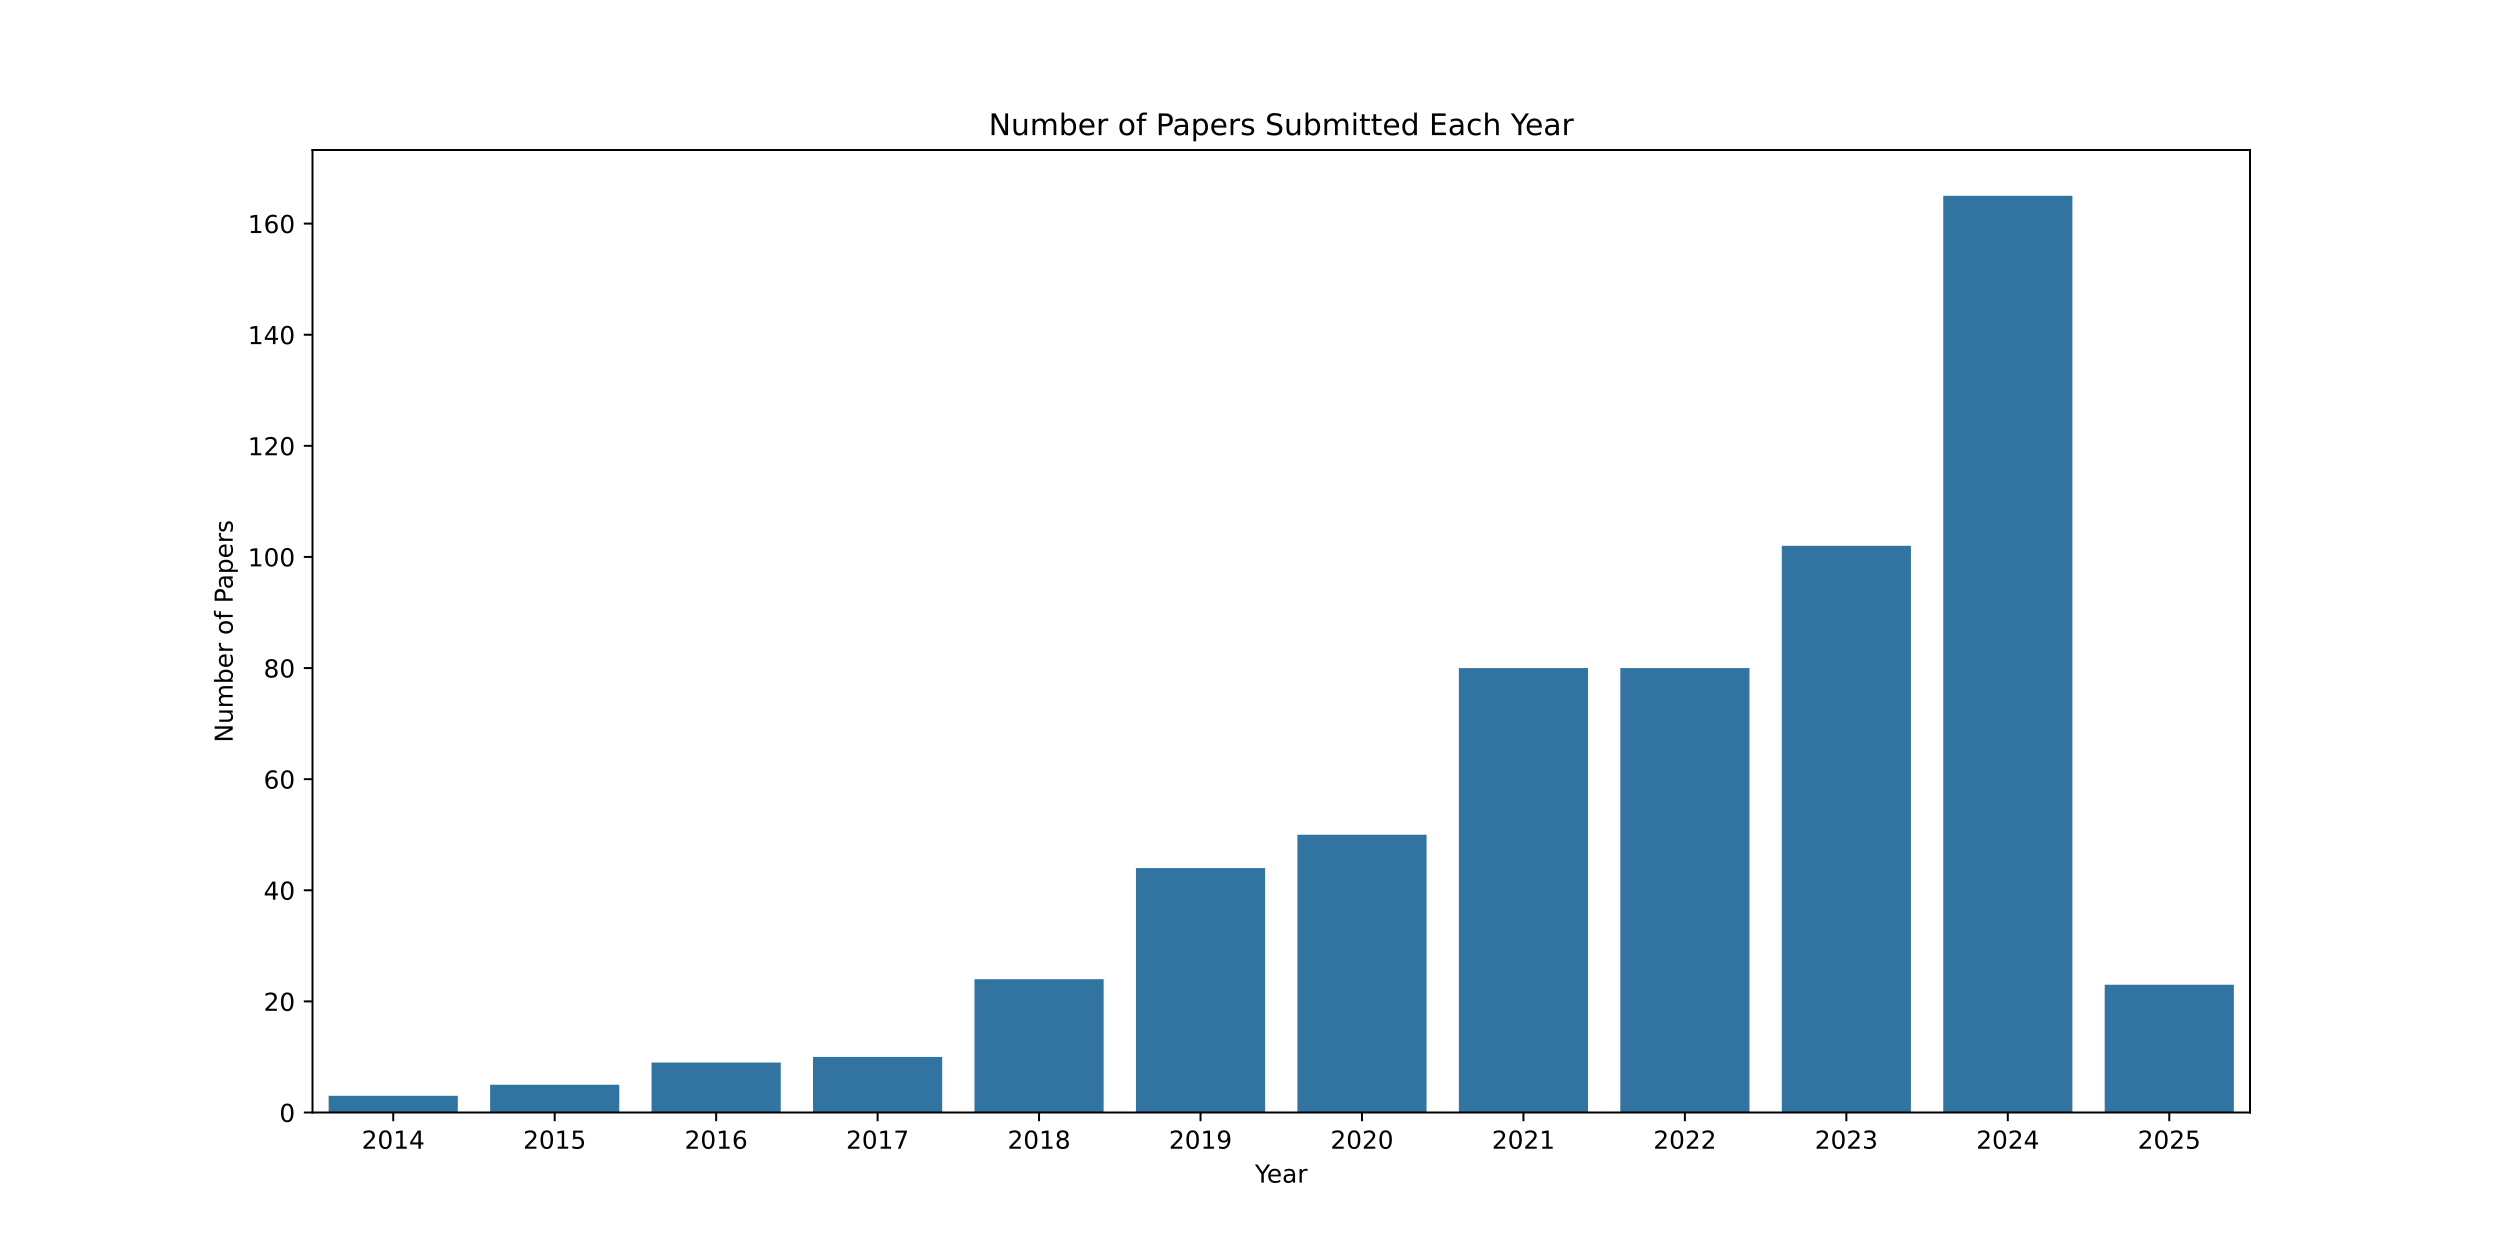
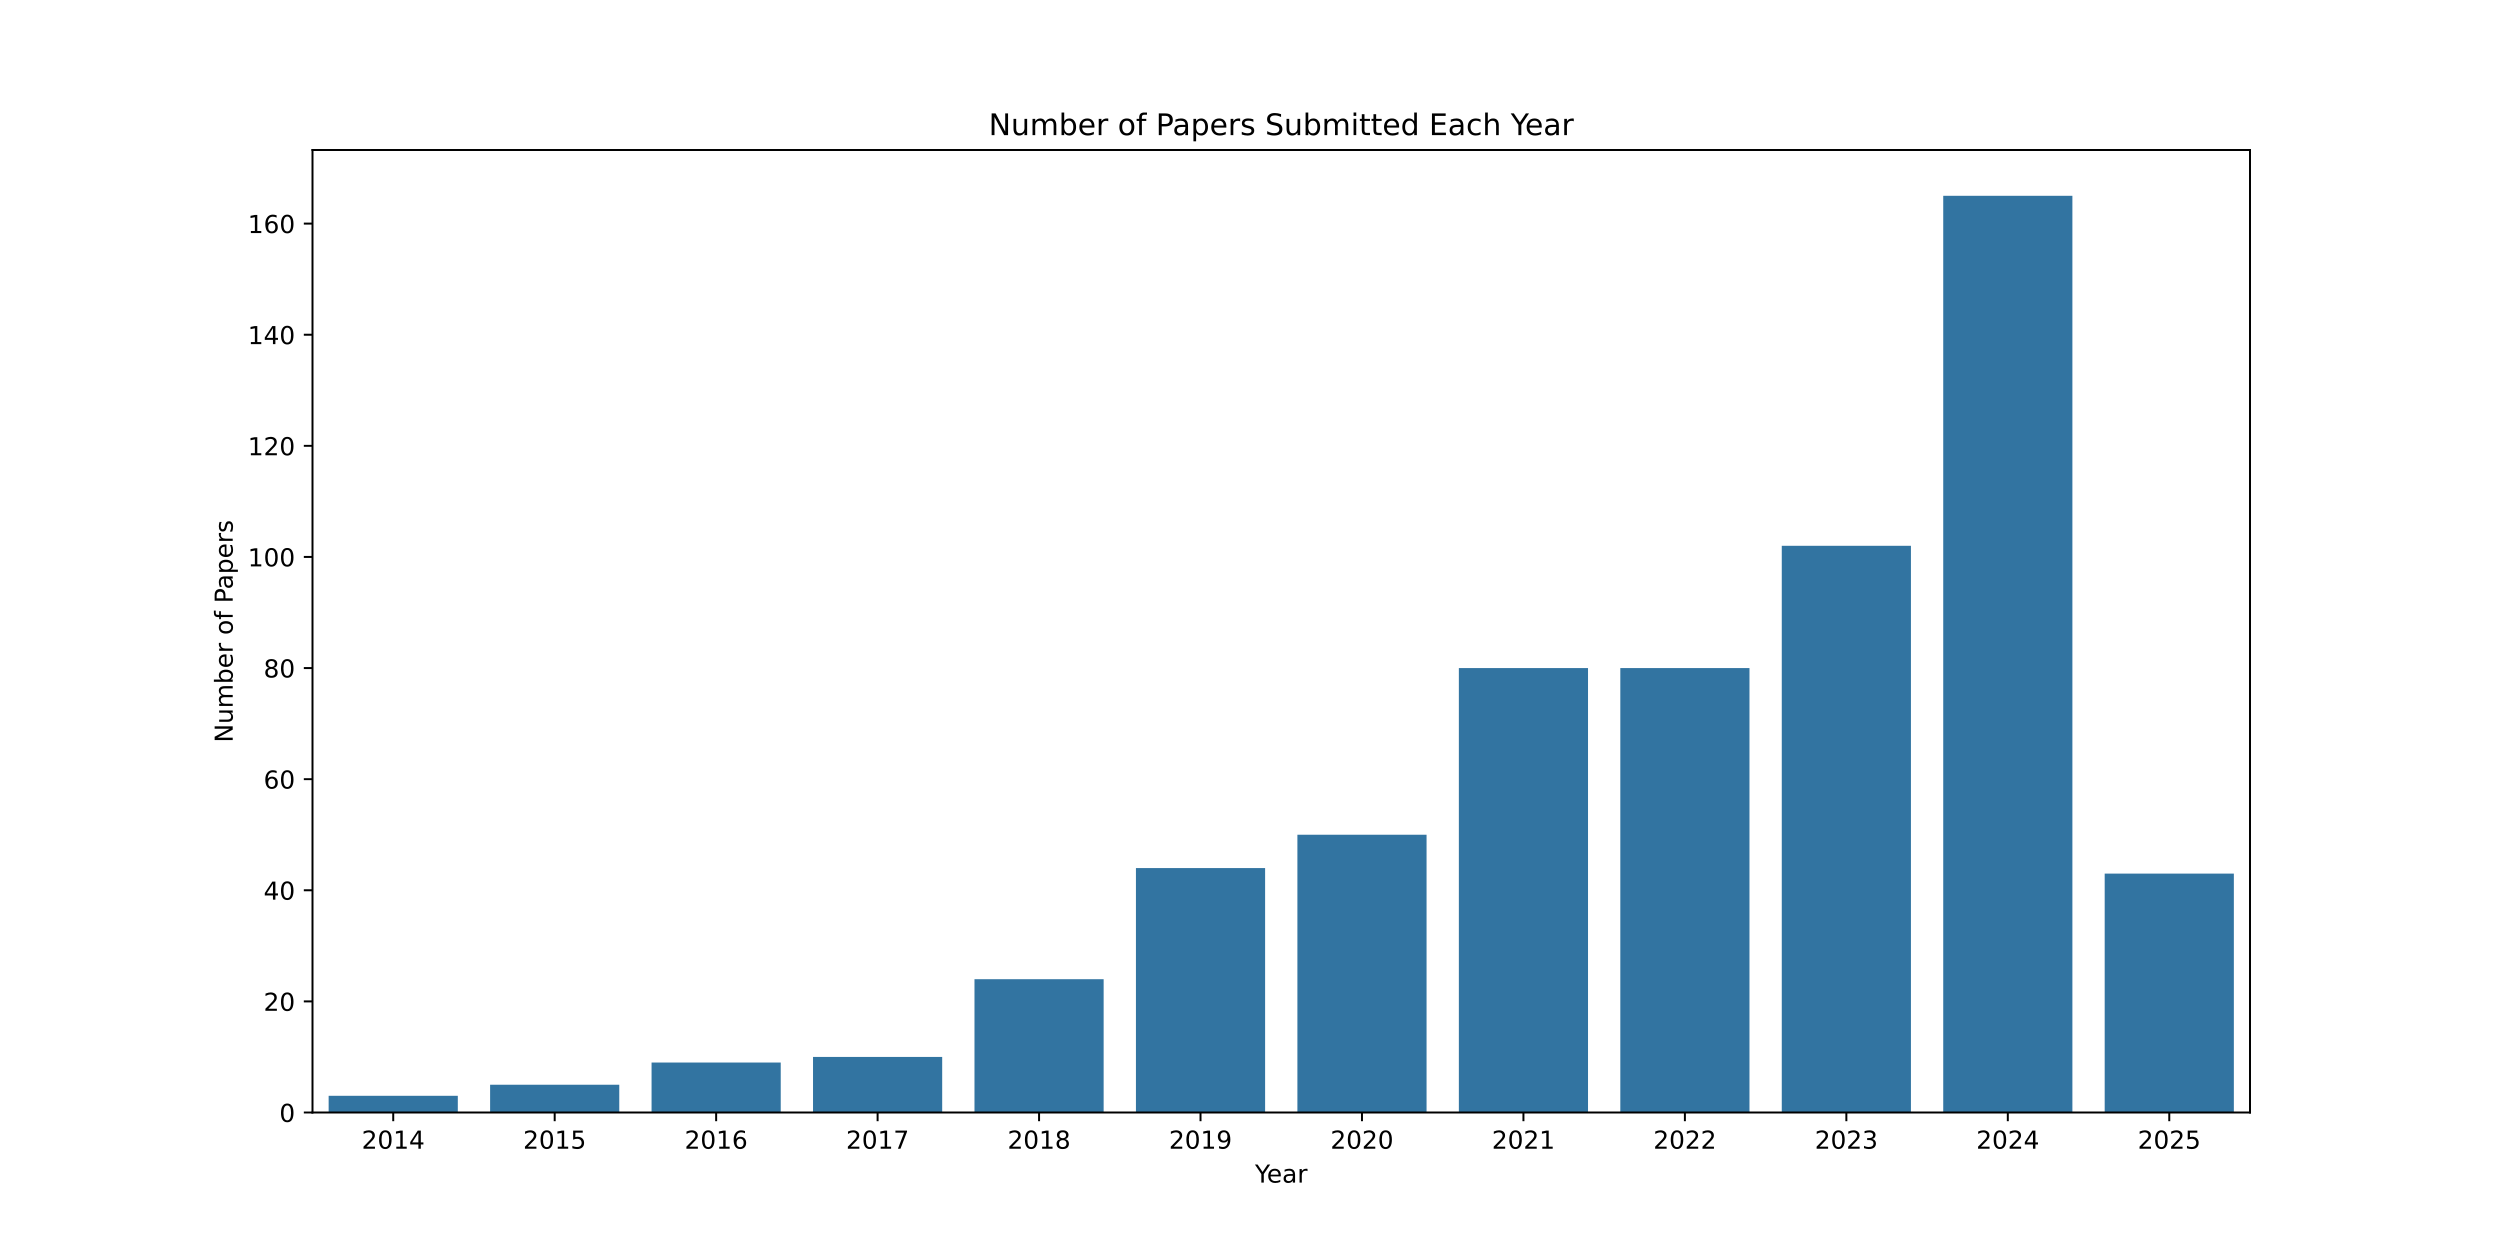
<svg xmlns="http://www.w3.org/2000/svg" xmlns:xlink="http://www.w3.org/1999/xlink" width="1008pt" height="504pt" viewBox="0 0 1008 504" version="1.1">
  <defs>
    <style type="text/css">*{stroke-linejoin: round; stroke-linecap: butt}</style>
  </defs>
  <g id="figure_1">
    <g id="patch_1">
      <path d="M 0 504  L 1008 504  L 1008 0  L 0 0  z " style="fill: #ffffff" />
    </g>
    <g id="axes_1">
      <g id="patch_2">
        <path d="M 126 448.56  L 907.2 448.56  L 907.2 60.48  L 126 60.48  z " style="fill: #ffffff" />
      </g>
      <g id="patch_3">
-         <path d="M 132.51 448.56  L 184.59 448.56  L 184.59 441.84  L 132.51 441.84  z " clip-path="url(#pec93edf8d0)" style="fill: #3274a1" />
+         <path d="M 132.51 448.56  L 184.59 448.56  L 184.59 441.84  L 132.51 441.84  z " clip-path="url(#pdebec8d3e9)" style="fill: #3274a1" />
      </g>
      <g id="patch_4">
-         <path d="M 197.61 448.56  L 249.69 448.56  L 249.69 437.36  L 197.61 437.36  z " clip-path="url(#pec93edf8d0)" style="fill: #3274a1" />
+         <path d="M 197.61 448.56  L 249.69 448.56  L 249.69 437.36  L 197.61 437.36  z " clip-path="url(#pdebec8d3e9)" style="fill: #3274a1" />
      </g>
      <g id="patch_5">
-         <path d="M 262.71 448.56  L 314.79 448.56  L 314.79 428.4  L 262.71 428.4  z " clip-path="url(#pec93edf8d0)" style="fill: #3274a1" />
+         <path d="M 262.71 448.56  L 314.79 448.56  L 314.79 428.4  L 262.71 428.4  z " clip-path="url(#pdebec8d3e9)" style="fill: #3274a1" />
      </g>
      <g id="patch_6">
-         <path d="M 327.81 448.56  L 379.89 448.56  L 379.89 426.16  L 327.81 426.16  z " clip-path="url(#pec93edf8d0)" style="fill: #3274a1" />
+         <path d="M 327.81 448.56  L 379.89 448.56  L 379.89 426.16  L 327.81 426.16  z " clip-path="url(#pdebec8d3e9)" style="fill: #3274a1" />
      </g>
      <g id="patch_7">
-         <path d="M 392.91 448.56  L 444.99 448.56  L 444.99 394.8  L 392.91 394.8  z " clip-path="url(#pec93edf8d0)" style="fill: #3274a1" />
+         <path d="M 392.91 448.56  L 444.99 448.56  L 444.99 394.8  L 392.91 394.8  z " clip-path="url(#pdebec8d3e9)" style="fill: #3274a1" />
      </g>
      <g id="patch_8">
-         <path d="M 458.01 448.56  L 510.09 448.56  L 510.09 350  L 458.01 350  z " clip-path="url(#pec93edf8d0)" style="fill: #3274a1" />
+         <path d="M 458.01 448.56  L 510.09 448.56  L 510.09 350  L 458.01 350  z " clip-path="url(#pdebec8d3e9)" style="fill: #3274a1" />
      </g>
      <g id="patch_9">
-         <path d="M 523.11 448.56  L 575.19 448.56  L 575.19 336.56  L 523.11 336.56  z " clip-path="url(#pec93edf8d0)" style="fill: #3274a1" />
+         <path d="M 523.11 448.56  L 575.19 448.56  L 575.19 336.56  L 523.11 336.56  z " clip-path="url(#pdebec8d3e9)" style="fill: #3274a1" />
      </g>
      <g id="patch_10">
-         <path d="M 588.21 448.56  L 640.29 448.56  L 640.29 269.36  L 588.21 269.36  z " clip-path="url(#pec93edf8d0)" style="fill: #3274a1" />
+         <path d="M 588.21 448.56  L 640.29 448.56  L 640.29 269.36  L 588.21 269.36  z " clip-path="url(#pdebec8d3e9)" style="fill: #3274a1" />
      </g>
      <g id="patch_11">
-         <path d="M 653.31 448.56  L 705.39 448.56  L 705.39 269.36  L 653.31 269.36  z " clip-path="url(#pec93edf8d0)" style="fill: #3274a1" />
+         <path d="M 653.31 448.56  L 705.39 448.56  L 705.39 269.36  L 653.31 269.36  z " clip-path="url(#pdebec8d3e9)" style="fill: #3274a1" />
      </g>
      <g id="patch_12">
-         <path d="M 718.41 448.56  L 770.49 448.56  L 770.49 220.08  L 718.41 220.08  z " clip-path="url(#pec93edf8d0)" style="fill: #3274a1" />
+         <path d="M 718.41 448.56  L 770.49 448.56  L 770.49 220.08  L 718.41 220.08  z " clip-path="url(#pdebec8d3e9)" style="fill: #3274a1" />
      </g>
      <g id="patch_13">
-         <path d="M 783.51 448.56  L 835.59 448.56  L 835.59 78.96  L 783.51 78.96  z " clip-path="url(#pec93edf8d0)" style="fill: #3274a1" />
+         <path d="M 783.51 448.56  L 835.59 448.56  L 835.59 78.96  L 783.51 78.96  z " clip-path="url(#pdebec8d3e9)" style="fill: #3274a1" />
      </g>
      <g id="patch_14">
-         <path d="M 848.61 448.56  L 900.69 448.56  L 900.69 397.04  L 848.61 397.04  z " clip-path="url(#pec93edf8d0)" style="fill: #3274a1" />
+         <path d="M 848.61 448.56  L 900.69 448.56  L 900.69 352.24  L 848.61 352.24  z " clip-path="url(#pdebec8d3e9)" style="fill: #3274a1" />
      </g>
      <g id="matplotlib.axis_1">
        <g id="xtick_1">
          <g id="line2d_1">
            <defs>
-               <path id="mf546274f4c" d="M 0 0  L 0 3.5  " style="stroke: #000000; stroke-width: 0.8" />
+               <path id="mbe780b53a7" d="M 0 0  L 0 3.5  " style="stroke: #000000; stroke-width: 0.8" />
            </defs>
            <g>
-               <use xlink:href="#mf546274f4c" x="158.55" y="448.56" style="stroke: #000000; stroke-width: 0.8" />
+               <use xlink:href="#mbe780b53a7" x="158.55" y="448.56" style="stroke: #000000; stroke-width: 0.8" />
            </g>
          </g>
          <g id="text_1">
            <g transform="translate(145.825 463.1584) scale(0.1 -0.1)">
              <defs>
                <path id="DejaVuSans-32" d="M 1228 531  L 3431 531  L 3431 0  L 469 0  L 469 531  Q 828 903 1448 1529  Q 2069 2156 2228 2338  Q 2531 2678 2651 2914  Q 2772 3150 2772 3378  Q 2772 3750 2511 3984  Q 2250 4219 1831 4219  Q 1534 4219 1204 4116  Q 875 4013 500 3803  L 500 4441  Q 881 4594 1212 4672  Q 1544 4750 1819 4750  Q 2544 4750 2975 4387  Q 3406 4025 3406 3419  Q 3406 3131 3298 2873  Q 3191 2616 2906 2266  Q 2828 2175 2409 1742  Q 1991 1309 1228 531  z " transform="scale(0.015625)" />
                <path id="DejaVuSans-30" d="M 2034 4250  Q 1547 4250 1301 3770  Q 1056 3291 1056 2328  Q 1056 1369 1301 889  Q 1547 409 2034 409  Q 2525 409 2770 889  Q 3016 1369 3016 2328  Q 3016 3291 2770 3770  Q 2525 4250 2034 4250  z M 2034 4750  Q 2819 4750 3233 4129  Q 3647 3509 3647 2328  Q 3647 1150 3233 529  Q 2819 -91 2034 -91  Q 1250 -91 836 529  Q 422 1150 422 2328  Q 422 3509 836 4129  Q 1250 4750 2034 4750  z " transform="scale(0.015625)" />
                <path id="DejaVuSans-31" d="M 794 531  L 1825 531  L 1825 4091  L 703 3866  L 703 4441  L 1819 4666  L 2450 4666  L 2450 531  L 3481 531  L 3481 0  L 794 0  L 794 531  z " transform="scale(0.015625)" />
                <path id="DejaVuSans-34" d="M 2419 4116  L 825 1625  L 2419 1625  L 2419 4116  z M 2253 4666  L 3047 4666  L 3047 1625  L 3713 1625  L 3713 1100  L 3047 1100  L 3047 0  L 2419 0  L 2419 1100  L 313 1100  L 313 1709  L 2253 4666  z " transform="scale(0.015625)" />
              </defs>
              <use xlink:href="#DejaVuSans-32" />
              <use xlink:href="#DejaVuSans-30" transform="translate(63.62305 0)" />
              <use xlink:href="#DejaVuSans-31" transform="translate(127.2461 0)" />
              <use xlink:href="#DejaVuSans-34" transform="translate(190.8691 0)" />
            </g>
          </g>
        </g>
        <g id="xtick_2">
          <g id="line2d_2">
            <g>
-               <use xlink:href="#mf546274f4c" x="223.65" y="448.56" style="stroke: #000000; stroke-width: 0.8" />
+               <use xlink:href="#mbe780b53a7" x="223.65" y="448.56" style="stroke: #000000; stroke-width: 0.8" />
            </g>
          </g>
          <g id="text_2">
            <g transform="translate(210.925 463.1584) scale(0.1 -0.1)">
              <defs>
                <path id="DejaVuSans-35" d="M 691 4666  L 3169 4666  L 3169 4134  L 1269 4134  L 1269 2991  Q 1406 3038 1543 3061  Q 1681 3084 1819 3084  Q 2600 3084 3056 2656  Q 3513 2228 3513 1497  Q 3513 744 3044 326  Q 2575 -91 1722 -91  Q 1428 -91 1123 -41  Q 819 9 494 109  L 494 744  Q 775 591 1075 516  Q 1375 441 1709 441  Q 2250 441 2565 725  Q 2881 1009 2881 1497  Q 2881 1984 2565 2268  Q 2250 2553 1709 2553  Q 1456 2553 1204 2497  Q 953 2441 691 2322  L 691 4666  z " transform="scale(0.015625)" />
              </defs>
              <use xlink:href="#DejaVuSans-32" />
              <use xlink:href="#DejaVuSans-30" transform="translate(63.62305 0)" />
              <use xlink:href="#DejaVuSans-31" transform="translate(127.2461 0)" />
              <use xlink:href="#DejaVuSans-35" transform="translate(190.8691 0)" />
            </g>
          </g>
        </g>
        <g id="xtick_3">
          <g id="line2d_3">
            <g>
-               <use xlink:href="#mf546274f4c" x="288.75" y="448.56" style="stroke: #000000; stroke-width: 0.8" />
+               <use xlink:href="#mbe780b53a7" x="288.75" y="448.56" style="stroke: #000000; stroke-width: 0.8" />
            </g>
          </g>
          <g id="text_3">
            <g transform="translate(276.025 463.1584) scale(0.1 -0.1)">
              <defs>
                <path id="DejaVuSans-36" d="M 2113 2584  Q 1688 2584 1439 2293  Q 1191 2003 1191 1497  Q 1191 994 1439 701  Q 1688 409 2113 409  Q 2538 409 2786 701  Q 3034 994 3034 1497  Q 3034 2003 2786 2293  Q 2538 2584 2113 2584  z M 3366 4563  L 3366 3988  Q 3128 4100 2886 4159  Q 2644 4219 2406 4219  Q 1781 4219 1451 3797  Q 1122 3375 1075 2522  Q 1259 2794 1537 2939  Q 1816 3084 2150 3084  Q 2853 3084 3261 2657  Q 3669 2231 3669 1497  Q 3669 778 3244 343  Q 2819 -91 2113 -91  Q 1303 -91 875 529  Q 447 1150 447 2328  Q 447 3434 972 4092  Q 1497 4750 2381 4750  Q 2619 4750 2861 4703  Q 3103 4656 3366 4563  z " transform="scale(0.015625)" />
              </defs>
              <use xlink:href="#DejaVuSans-32" />
              <use xlink:href="#DejaVuSans-30" transform="translate(63.62305 0)" />
              <use xlink:href="#DejaVuSans-31" transform="translate(127.2461 0)" />
              <use xlink:href="#DejaVuSans-36" transform="translate(190.8691 0)" />
            </g>
          </g>
        </g>
        <g id="xtick_4">
          <g id="line2d_4">
            <g>
-               <use xlink:href="#mf546274f4c" x="353.85" y="448.56" style="stroke: #000000; stroke-width: 0.8" />
+               <use xlink:href="#mbe780b53a7" x="353.85" y="448.56" style="stroke: #000000; stroke-width: 0.8" />
            </g>
          </g>
          <g id="text_4">
            <g transform="translate(341.125 463.1584) scale(0.1 -0.1)">
              <defs>
                <path id="DejaVuSans-37" d="M 525 4666  L 3525 4666  L 3525 4397  L 1831 0  L 1172 0  L 2766 4134  L 525 4134  L 525 4666  z " transform="scale(0.015625)" />
              </defs>
              <use xlink:href="#DejaVuSans-32" />
              <use xlink:href="#DejaVuSans-30" transform="translate(63.62305 0)" />
              <use xlink:href="#DejaVuSans-31" transform="translate(127.2461 0)" />
              <use xlink:href="#DejaVuSans-37" transform="translate(190.8691 0)" />
            </g>
          </g>
        </g>
        <g id="xtick_5">
          <g id="line2d_5">
            <g>
-               <use xlink:href="#mf546274f4c" x="418.95" y="448.56" style="stroke: #000000; stroke-width: 0.8" />
+               <use xlink:href="#mbe780b53a7" x="418.95" y="448.56" style="stroke: #000000; stroke-width: 0.8" />
            </g>
          </g>
          <g id="text_5">
            <g transform="translate(406.225 463.1584) scale(0.1 -0.1)">
              <defs>
                <path id="DejaVuSans-38" d="M 2034 2216  Q 1584 2216 1326 1975  Q 1069 1734 1069 1313  Q 1069 891 1326 650  Q 1584 409 2034 409  Q 2484 409 2743 651  Q 3003 894 3003 1313  Q 3003 1734 2745 1975  Q 2488 2216 2034 2216  z M 1403 2484  Q 997 2584 770 2862  Q 544 3141 544 3541  Q 544 4100 942 4425  Q 1341 4750 2034 4750  Q 2731 4750 3128 4425  Q 3525 4100 3525 3541  Q 3525 3141 3298 2862  Q 3072 2584 2669 2484  Q 3125 2378 3379 2068  Q 3634 1759 3634 1313  Q 3634 634 3220 271  Q 2806 -91 2034 -91  Q 1263 -91 848 271  Q 434 634 434 1313  Q 434 1759 690 2068  Q 947 2378 1403 2484  z M 1172 3481  Q 1172 3119 1398 2916  Q 1625 2713 2034 2713  Q 2441 2713 2670 2916  Q 2900 3119 2900 3481  Q 2900 3844 2670 4047  Q 2441 4250 2034 4250  Q 1625 4250 1398 4047  Q 1172 3844 1172 3481  z " transform="scale(0.015625)" />
              </defs>
              <use xlink:href="#DejaVuSans-32" />
              <use xlink:href="#DejaVuSans-30" transform="translate(63.62305 0)" />
              <use xlink:href="#DejaVuSans-31" transform="translate(127.2461 0)" />
              <use xlink:href="#DejaVuSans-38" transform="translate(190.8691 0)" />
            </g>
          </g>
        </g>
        <g id="xtick_6">
          <g id="line2d_6">
            <g>
-               <use xlink:href="#mf546274f4c" x="484.05" y="448.56" style="stroke: #000000; stroke-width: 0.8" />
+               <use xlink:href="#mbe780b53a7" x="484.05" y="448.56" style="stroke: #000000; stroke-width: 0.8" />
            </g>
          </g>
          <g id="text_6">
            <g transform="translate(471.325 463.1584) scale(0.1 -0.1)">
              <defs>
                <path id="DejaVuSans-39" d="M 703 97  L 703 672  Q 941 559 1184 500  Q 1428 441 1663 441  Q 2288 441 2617 861  Q 2947 1281 2994 2138  Q 2813 1869 2534 1725  Q 2256 1581 1919 1581  Q 1219 1581 811 2004  Q 403 2428 403 3163  Q 403 3881 828 4315  Q 1253 4750 1959 4750  Q 2769 4750 3195 4129  Q 3622 3509 3622 2328  Q 3622 1225 3098 567  Q 2575 -91 1691 -91  Q 1453 -91 1209 -44  Q 966 3 703 97  z M 1959 2075  Q 2384 2075 2632 2365  Q 2881 2656 2881 3163  Q 2881 3666 2632 3958  Q 2384 4250 1959 4250  Q 1534 4250 1286 3958  Q 1038 3666 1038 3163  Q 1038 2656 1286 2365  Q 1534 2075 1959 2075  z " transform="scale(0.015625)" />
              </defs>
              <use xlink:href="#DejaVuSans-32" />
              <use xlink:href="#DejaVuSans-30" transform="translate(63.62305 0)" />
              <use xlink:href="#DejaVuSans-31" transform="translate(127.2461 0)" />
              <use xlink:href="#DejaVuSans-39" transform="translate(190.8691 0)" />
            </g>
          </g>
        </g>
        <g id="xtick_7">
          <g id="line2d_7">
            <g>
-               <use xlink:href="#mf546274f4c" x="549.15" y="448.56" style="stroke: #000000; stroke-width: 0.8" />
+               <use xlink:href="#mbe780b53a7" x="549.15" y="448.56" style="stroke: #000000; stroke-width: 0.8" />
            </g>
          </g>
          <g id="text_7">
            <g transform="translate(536.425 463.1584) scale(0.1 -0.1)">
              <use xlink:href="#DejaVuSans-32" />
              <use xlink:href="#DejaVuSans-30" transform="translate(63.62305 0)" />
              <use xlink:href="#DejaVuSans-32" transform="translate(127.2461 0)" />
              <use xlink:href="#DejaVuSans-30" transform="translate(190.8691 0)" />
            </g>
          </g>
        </g>
        <g id="xtick_8">
          <g id="line2d_8">
            <g>
-               <use xlink:href="#mf546274f4c" x="614.25" y="448.56" style="stroke: #000000; stroke-width: 0.8" />
+               <use xlink:href="#mbe780b53a7" x="614.25" y="448.56" style="stroke: #000000; stroke-width: 0.8" />
            </g>
          </g>
          <g id="text_8">
            <g transform="translate(601.525 463.1584) scale(0.1 -0.1)">
              <use xlink:href="#DejaVuSans-32" />
              <use xlink:href="#DejaVuSans-30" transform="translate(63.62305 0)" />
              <use xlink:href="#DejaVuSans-32" transform="translate(127.2461 0)" />
              <use xlink:href="#DejaVuSans-31" transform="translate(190.8691 0)" />
            </g>
          </g>
        </g>
        <g id="xtick_9">
          <g id="line2d_9">
            <g>
-               <use xlink:href="#mf546274f4c" x="679.35" y="448.56" style="stroke: #000000; stroke-width: 0.8" />
+               <use xlink:href="#mbe780b53a7" x="679.35" y="448.56" style="stroke: #000000; stroke-width: 0.8" />
            </g>
          </g>
          <g id="text_9">
            <g transform="translate(666.625 463.1584) scale(0.1 -0.1)">
              <use xlink:href="#DejaVuSans-32" />
              <use xlink:href="#DejaVuSans-30" transform="translate(63.62305 0)" />
              <use xlink:href="#DejaVuSans-32" transform="translate(127.2461 0)" />
              <use xlink:href="#DejaVuSans-32" transform="translate(190.8691 0)" />
            </g>
          </g>
        </g>
        <g id="xtick_10">
          <g id="line2d_10">
            <g>
-               <use xlink:href="#mf546274f4c" x="744.45" y="448.56" style="stroke: #000000; stroke-width: 0.8" />
+               <use xlink:href="#mbe780b53a7" x="744.45" y="448.56" style="stroke: #000000; stroke-width: 0.8" />
            </g>
          </g>
          <g id="text_10">
            <g transform="translate(731.725 463.1584) scale(0.1 -0.1)">
              <defs>
                <path id="DejaVuSans-33" d="M 2597 2516  Q 3050 2419 3304 2112  Q 3559 1806 3559 1356  Q 3559 666 3084 287  Q 2609 -91 1734 -91  Q 1441 -91 1130 -33  Q 819 25 488 141  L 488 750  Q 750 597 1062 519  Q 1375 441 1716 441  Q 2309 441 2620 675  Q 2931 909 2931 1356  Q 2931 1769 2642 2001  Q 2353 2234 1838 2234  L 1294 2234  L 1294 2753  L 1863 2753  Q 2328 2753 2575 2939  Q 2822 3125 2822 3475  Q 2822 3834 2567 4026  Q 2313 4219 1838 4219  Q 1578 4219 1281 4162  Q 984 4106 628 3988  L 628 4550  Q 988 4650 1302 4700  Q 1616 4750 1894 4750  Q 2613 4750 3031 4423  Q 3450 4097 3450 3541  Q 3450 3153 3228 2886  Q 3006 2619 2597 2516  z " transform="scale(0.015625)" />
              </defs>
              <use xlink:href="#DejaVuSans-32" />
              <use xlink:href="#DejaVuSans-30" transform="translate(63.62305 0)" />
              <use xlink:href="#DejaVuSans-32" transform="translate(127.2461 0)" />
              <use xlink:href="#DejaVuSans-33" transform="translate(190.8691 0)" />
            </g>
          </g>
        </g>
        <g id="xtick_11">
          <g id="line2d_11">
            <g>
-               <use xlink:href="#mf546274f4c" x="809.55" y="448.56" style="stroke: #000000; stroke-width: 0.8" />
+               <use xlink:href="#mbe780b53a7" x="809.55" y="448.56" style="stroke: #000000; stroke-width: 0.8" />
            </g>
          </g>
          <g id="text_11">
            <g transform="translate(796.825 463.1584) scale(0.1 -0.1)">
              <use xlink:href="#DejaVuSans-32" />
              <use xlink:href="#DejaVuSans-30" transform="translate(63.62305 0)" />
              <use xlink:href="#DejaVuSans-32" transform="translate(127.2461 0)" />
              <use xlink:href="#DejaVuSans-34" transform="translate(190.8691 0)" />
            </g>
          </g>
        </g>
        <g id="xtick_12">
          <g id="line2d_12">
            <g>
-               <use xlink:href="#mf546274f4c" x="874.65" y="448.56" style="stroke: #000000; stroke-width: 0.8" />
+               <use xlink:href="#mbe780b53a7" x="874.65" y="448.56" style="stroke: #000000; stroke-width: 0.8" />
            </g>
          </g>
          <g id="text_12">
            <g transform="translate(861.925 463.1584) scale(0.1 -0.1)">
              <use xlink:href="#DejaVuSans-32" />
              <use xlink:href="#DejaVuSans-30" transform="translate(63.62305 0)" />
              <use xlink:href="#DejaVuSans-32" transform="translate(127.2461 0)" />
              <use xlink:href="#DejaVuSans-35" transform="translate(190.8691 0)" />
            </g>
          </g>
        </g>
        <g id="text_13">
          <g transform="translate(506.0125 476.8366) scale(0.1 -0.1)">
            <defs>
              <path id="DejaVuSans-59" d="M -13 4666  L 666 4666  L 1959 2747  L 3244 4666  L 3922 4666  L 2272 2222  L 2272 0  L 1638 0  L 1638 2222  L -13 4666  z " transform="scale(0.015625)" />
              <path id="DejaVuSans-65" d="M 3597 1894  L 3597 1613  L 953 1613  Q 991 1019 1311 708  Q 1631 397 2203 397  Q 2534 397 2845 478  Q 3156 559 3463 722  L 3463 178  Q 3153 47 2828 -22  Q 2503 -91 2169 -91  Q 1331 -91 842 396  Q 353 884 353 1716  Q 353 2575 817 3079  Q 1281 3584 2069 3584  Q 2775 3584 3186 3129  Q 3597 2675 3597 1894  z M 3022 2063  Q 3016 2534 2758 2815  Q 2500 3097 2075 3097  Q 1594 3097 1305 2825  Q 1016 2553 972 2059  L 3022 2063  z " transform="scale(0.015625)" />
              <path id="DejaVuSans-61" d="M 2194 1759  Q 1497 1759 1228 1600  Q 959 1441 959 1056  Q 959 750 1161 570  Q 1363 391 1709 391  Q 2188 391 2477 730  Q 2766 1069 2766 1631  L 2766 1759  L 2194 1759  z M 3341 1997  L 3341 0  L 2766 0  L 2766 531  Q 2569 213 2275 61  Q 1981 -91 1556 -91  Q 1019 -91 701 211  Q 384 513 384 1019  Q 384 1609 779 1909  Q 1175 2209 1959 2209  L 2766 2209  L 2766 2266  Q 2766 2663 2505 2880  Q 2244 3097 1772 3097  Q 1472 3097 1187 3025  Q 903 2953 641 2809  L 641 3341  Q 956 3463 1253 3523  Q 1550 3584 1831 3584  Q 2591 3584 2966 3190  Q 3341 2797 3341 1997  z " transform="scale(0.015625)" />
              <path id="DejaVuSans-72" d="M 2631 2963  Q 2534 3019 2420 3045  Q 2306 3072 2169 3072  Q 1681 3072 1420 2755  Q 1159 2438 1159 1844  L 1159 0  L 581 0  L 581 3500  L 1159 3500  L 1159 2956  Q 1341 3275 1631 3429  Q 1922 3584 2338 3584  Q 2397 3584 2469 3576  Q 2541 3569 2628 3553  L 2631 2963  z " transform="scale(0.015625)" />
            </defs>
            <use xlink:href="#DejaVuSans-59" />
            <use xlink:href="#DejaVuSans-65" transform="translate(47.83398 0)" />
            <use xlink:href="#DejaVuSans-61" transform="translate(109.3574 0)" />
            <use xlink:href="#DejaVuSans-72" transform="translate(170.6367 0)" />
          </g>
        </g>
      </g>
      <g id="matplotlib.axis_2">
        <g id="ytick_1">
          <g id="line2d_13">
            <defs>
-               <path id="mb21ad3264c" d="M 0 0  L -3.5 0  " style="stroke: #000000; stroke-width: 0.8" />
+               <path id="mf51f25bfed" d="M 0 0  L -3.5 0  " style="stroke: #000000; stroke-width: 0.8" />
            </defs>
            <g>
-               <use xlink:href="#mb21ad3264c" x="126" y="448.56" style="stroke: #000000; stroke-width: 0.8" />
+               <use xlink:href="#mf51f25bfed" x="126" y="448.56" style="stroke: #000000; stroke-width: 0.8" />
            </g>
          </g>
          <g id="text_14">
            <g transform="translate(112.6375 452.3592) scale(0.1 -0.1)">
              <use xlink:href="#DejaVuSans-30" />
            </g>
          </g>
        </g>
        <g id="ytick_2">
          <g id="line2d_14">
            <g>
-               <use xlink:href="#mb21ad3264c" x="126" y="403.76" style="stroke: #000000; stroke-width: 0.8" />
+               <use xlink:href="#mf51f25bfed" x="126" y="403.76" style="stroke: #000000; stroke-width: 0.8" />
            </g>
          </g>
          <g id="text_15">
            <g transform="translate(106.275 407.5592) scale(0.1 -0.1)">
              <use xlink:href="#DejaVuSans-32" />
              <use xlink:href="#DejaVuSans-30" transform="translate(63.62305 0)" />
            </g>
          </g>
        </g>
        <g id="ytick_3">
          <g id="line2d_15">
            <g>
-               <use xlink:href="#mb21ad3264c" x="126" y="358.96" style="stroke: #000000; stroke-width: 0.8" />
+               <use xlink:href="#mf51f25bfed" x="126" y="358.96" style="stroke: #000000; stroke-width: 0.8" />
            </g>
          </g>
          <g id="text_16">
            <g transform="translate(106.275 362.7592) scale(0.1 -0.1)">
              <use xlink:href="#DejaVuSans-34" />
              <use xlink:href="#DejaVuSans-30" transform="translate(63.62305 0)" />
            </g>
          </g>
        </g>
        <g id="ytick_4">
          <g id="line2d_16">
            <g>
-               <use xlink:href="#mb21ad3264c" x="126" y="314.16" style="stroke: #000000; stroke-width: 0.8" />
+               <use xlink:href="#mf51f25bfed" x="126" y="314.16" style="stroke: #000000; stroke-width: 0.8" />
            </g>
          </g>
          <g id="text_17">
            <g transform="translate(106.275 317.9592) scale(0.1 -0.1)">
              <use xlink:href="#DejaVuSans-36" />
              <use xlink:href="#DejaVuSans-30" transform="translate(63.62305 0)" />
            </g>
          </g>
        </g>
        <g id="ytick_5">
          <g id="line2d_17">
            <g>
-               <use xlink:href="#mb21ad3264c" x="126" y="269.36" style="stroke: #000000; stroke-width: 0.8" />
+               <use xlink:href="#mf51f25bfed" x="126" y="269.36" style="stroke: #000000; stroke-width: 0.8" />
            </g>
          </g>
          <g id="text_18">
            <g transform="translate(106.275 273.1592) scale(0.1 -0.1)">
              <use xlink:href="#DejaVuSans-38" />
              <use xlink:href="#DejaVuSans-30" transform="translate(63.62305 0)" />
            </g>
          </g>
        </g>
        <g id="ytick_6">
          <g id="line2d_18">
            <g>
-               <use xlink:href="#mb21ad3264c" x="126" y="224.56" style="stroke: #000000; stroke-width: 0.8" />
+               <use xlink:href="#mf51f25bfed" x="126" y="224.56" style="stroke: #000000; stroke-width: 0.8" />
            </g>
          </g>
          <g id="text_19">
            <g transform="translate(99.9125 228.3592) scale(0.1 -0.1)">
              <use xlink:href="#DejaVuSans-31" />
              <use xlink:href="#DejaVuSans-30" transform="translate(63.62305 0)" />
              <use xlink:href="#DejaVuSans-30" transform="translate(127.2461 0)" />
            </g>
          </g>
        </g>
        <g id="ytick_7">
          <g id="line2d_19">
            <g>
-               <use xlink:href="#mb21ad3264c" x="126" y="179.76" style="stroke: #000000; stroke-width: 0.8" />
+               <use xlink:href="#mf51f25bfed" x="126" y="179.76" style="stroke: #000000; stroke-width: 0.8" />
            </g>
          </g>
          <g id="text_20">
            <g transform="translate(99.9125 183.5592) scale(0.1 -0.1)">
              <use xlink:href="#DejaVuSans-31" />
              <use xlink:href="#DejaVuSans-32" transform="translate(63.62305 0)" />
              <use xlink:href="#DejaVuSans-30" transform="translate(127.2461 0)" />
            </g>
          </g>
        </g>
        <g id="ytick_8">
          <g id="line2d_20">
            <g>
-               <use xlink:href="#mb21ad3264c" x="126" y="134.96" style="stroke: #000000; stroke-width: 0.8" />
+               <use xlink:href="#mf51f25bfed" x="126" y="134.96" style="stroke: #000000; stroke-width: 0.8" />
            </g>
          </g>
          <g id="text_21">
            <g transform="translate(99.9125 138.7592) scale(0.1 -0.1)">
              <use xlink:href="#DejaVuSans-31" />
              <use xlink:href="#DejaVuSans-34" transform="translate(63.62305 0)" />
              <use xlink:href="#DejaVuSans-30" transform="translate(127.2461 0)" />
            </g>
          </g>
        </g>
        <g id="ytick_9">
          <g id="line2d_21">
            <g>
-               <use xlink:href="#mb21ad3264c" x="126" y="90.16" style="stroke: #000000; stroke-width: 0.8" />
+               <use xlink:href="#mf51f25bfed" x="126" y="90.16" style="stroke: #000000; stroke-width: 0.8" />
            </g>
          </g>
          <g id="text_22">
            <g transform="translate(99.9125 93.95922) scale(0.1 -0.1)">
              <use xlink:href="#DejaVuSans-31" />
              <use xlink:href="#DejaVuSans-36" transform="translate(63.62305 0)" />
              <use xlink:href="#DejaVuSans-30" transform="translate(127.2461 0)" />
            </g>
          </g>
        </g>
        <g id="text_23">
          <g transform="translate(93.83281 299.3684) rotate(-90) scale(0.1 -0.1)">
            <defs>
              <path id="DejaVuSans-4e" d="M 628 4666  L 1478 4666  L 3547 763  L 3547 4666  L 4159 4666  L 4159 0  L 3309 0  L 1241 3903  L 1241 0  L 628 0  L 628 4666  z " transform="scale(0.015625)" />
              <path id="DejaVuSans-75" d="M 544 1381  L 544 3500  L 1119 3500  L 1119 1403  Q 1119 906 1312 657  Q 1506 409 1894 409  Q 2359 409 2629 706  Q 2900 1003 2900 1516  L 2900 3500  L 3475 3500  L 3475 0  L 2900 0  L 2900 538  Q 2691 219 2414 64  Q 2138 -91 1772 -91  Q 1169 -91 856 284  Q 544 659 544 1381  z M 1991 3584  L 1991 3584  z " transform="scale(0.015625)" />
              <path id="DejaVuSans-6d" d="M 3328 2828  Q 3544 3216 3844 3400  Q 4144 3584 4550 3584  Q 5097 3584 5394 3201  Q 5691 2819 5691 2113  L 5691 0  L 5113 0  L 5113 2094  Q 5113 2597 4934 2840  Q 4756 3084 4391 3084  Q 3944 3084 3684 2787  Q 3425 2491 3425 1978  L 3425 0  L 2847 0  L 2847 2094  Q 2847 2600 2669 2842  Q 2491 3084 2119 3084  Q 1678 3084 1418 2786  Q 1159 2488 1159 1978  L 1159 0  L 581 0  L 581 3500  L 1159 3500  L 1159 2956  Q 1356 3278 1631 3431  Q 1906 3584 2284 3584  Q 2666 3584 2933 3390  Q 3200 3197 3328 2828  z " transform="scale(0.015625)" />
              <path id="DejaVuSans-62" d="M 3116 1747  Q 3116 2381 2855 2742  Q 2594 3103 2138 3103  Q 1681 3103 1420 2742  Q 1159 2381 1159 1747  Q 1159 1113 1420 752  Q 1681 391 2138 391  Q 2594 391 2855 752  Q 3116 1113 3116 1747  z M 1159 2969  Q 1341 3281 1617 3432  Q 1894 3584 2278 3584  Q 2916 3584 3314 3078  Q 3713 2572 3713 1747  Q 3713 922 3314 415  Q 2916 -91 2278 -91  Q 1894 -91 1617 61  Q 1341 213 1159 525  L 1159 0  L 581 0  L 581 4863  L 1159 4863  L 1159 2969  z " transform="scale(0.015625)" />
              <path id="DejaVuSans-20" transform="scale(0.015625)" />
              <path id="DejaVuSans-6f" d="M 1959 3097  Q 1497 3097 1228 2736  Q 959 2375 959 1747  Q 959 1119 1226 758  Q 1494 397 1959 397  Q 2419 397 2687 759  Q 2956 1122 2956 1747  Q 2956 2369 2687 2733  Q 2419 3097 1959 3097  z M 1959 3584  Q 2709 3584 3137 3096  Q 3566 2609 3566 1747  Q 3566 888 3137 398  Q 2709 -91 1959 -91  Q 1206 -91 779 398  Q 353 888 353 1747  Q 353 2609 779 3096  Q 1206 3584 1959 3584  z " transform="scale(0.015625)" />
              <path id="DejaVuSans-66" d="M 2375 4863  L 2375 4384  L 1825 4384  Q 1516 4384 1395 4259  Q 1275 4134 1275 3809  L 1275 3500  L 2222 3500  L 2222 3053  L 1275 3053  L 1275 0  L 697 0  L 697 3053  L 147 3053  L 147 3500  L 697 3500  L 697 3744  Q 697 4328 969 4595  Q 1241 4863 1831 4863  L 2375 4863  z " transform="scale(0.015625)" />
              <path id="DejaVuSans-50" d="M 1259 4147  L 1259 2394  L 2053 2394  Q 2494 2394 2734 2622  Q 2975 2850 2975 3272  Q 2975 3691 2734 3919  Q 2494 4147 2053 4147  L 1259 4147  z M 628 4666  L 2053 4666  Q 2838 4666 3239 4311  Q 3641 3956 3641 3272  Q 3641 2581 3239 2228  Q 2838 1875 2053 1875  L 1259 1875  L 1259 0  L 628 0  L 628 4666  z " transform="scale(0.015625)" />
              <path id="DejaVuSans-70" d="M 1159 525  L 1159 -1331  L 581 -1331  L 581 3500  L 1159 3500  L 1159 2969  Q 1341 3281 1617 3432  Q 1894 3584 2278 3584  Q 2916 3584 3314 3078  Q 3713 2572 3713 1747  Q 3713 922 3314 415  Q 2916 -91 2278 -91  Q 1894 -91 1617 61  Q 1341 213 1159 525  z M 3116 1747  Q 3116 2381 2855 2742  Q 2594 3103 2138 3103  Q 1681 3103 1420 2742  Q 1159 2381 1159 1747  Q 1159 1113 1420 752  Q 1681 391 2138 391  Q 2594 391 2855 752  Q 3116 1113 3116 1747  z " transform="scale(0.015625)" />
              <path id="DejaVuSans-73" d="M 2834 3397  L 2834 2853  Q 2591 2978 2328 3040  Q 2066 3103 1784 3103  Q 1356 3103 1142 2972  Q 928 2841 928 2578  Q 928 2378 1081 2264  Q 1234 2150 1697 2047  L 1894 2003  Q 2506 1872 2764 1633  Q 3022 1394 3022 966  Q 3022 478 2636 193  Q 2250 -91 1575 -91  Q 1294 -91 989 -36  Q 684 19 347 128  L 347 722  Q 666 556 975 473  Q 1284 391 1588 391  Q 1994 391 2212 530  Q 2431 669 2431 922  Q 2431 1156 2273 1281  Q 2116 1406 1581 1522  L 1381 1569  Q 847 1681 609 1914  Q 372 2147 372 2553  Q 372 3047 722 3315  Q 1072 3584 1716 3584  Q 2034 3584 2315 3537  Q 2597 3491 2834 3397  z " transform="scale(0.015625)" />
            </defs>
            <use xlink:href="#DejaVuSans-4e" />
            <use xlink:href="#DejaVuSans-75" transform="translate(74.80469 0)" />
            <use xlink:href="#DejaVuSans-6d" transform="translate(138.1836 0)" />
            <use xlink:href="#DejaVuSans-62" transform="translate(235.5957 0)" />
            <use xlink:href="#DejaVuSans-65" transform="translate(299.0723 0)" />
            <use xlink:href="#DejaVuSans-72" transform="translate(360.5957 0)" />
            <use xlink:href="#DejaVuSans-20" transform="translate(401.709 0)" />
            <use xlink:href="#DejaVuSans-6f" transform="translate(433.4961 0)" />
            <use xlink:href="#DejaVuSans-66" transform="translate(494.6777 0)" />
            <use xlink:href="#DejaVuSans-20" transform="translate(529.8828 0)" />
            <use xlink:href="#DejaVuSans-50" transform="translate(561.6699 0)" />
            <use xlink:href="#DejaVuSans-61" transform="translate(617.4727 0)" />
            <use xlink:href="#DejaVuSans-70" transform="translate(678.752 0)" />
            <use xlink:href="#DejaVuSans-65" transform="translate(742.2285 0)" />
            <use xlink:href="#DejaVuSans-72" transform="translate(803.752 0)" />
            <use xlink:href="#DejaVuSans-73" transform="translate(844.8652 0)" />
          </g>
        </g>
      </g>
      <g id="line2d_22">
-         <path clip-path="url(#pec93edf8d0)" style="fill: none; stroke: #424242; stroke-width: 2.25; stroke-linecap: square" />
+         <path clip-path="url(#pdebec8d3e9)" style="fill: none; stroke: #424242; stroke-width: 2.25; stroke-linecap: square" />
      </g>
      <g id="line2d_23">
-         <path clip-path="url(#pec93edf8d0)" style="fill: none; stroke: #424242; stroke-width: 2.25; stroke-linecap: square" />
+         <path clip-path="url(#pdebec8d3e9)" style="fill: none; stroke: #424242; stroke-width: 2.25; stroke-linecap: square" />
      </g>
      <g id="line2d_24">
-         <path clip-path="url(#pec93edf8d0)" style="fill: none; stroke: #424242; stroke-width: 2.25; stroke-linecap: square" />
+         <path clip-path="url(#pdebec8d3e9)" style="fill: none; stroke: #424242; stroke-width: 2.25; stroke-linecap: square" />
      </g>
      <g id="line2d_25">
-         <path clip-path="url(#pec93edf8d0)" style="fill: none; stroke: #424242; stroke-width: 2.25; stroke-linecap: square" />
+         <path clip-path="url(#pdebec8d3e9)" style="fill: none; stroke: #424242; stroke-width: 2.25; stroke-linecap: square" />
      </g>
      <g id="line2d_26">
-         <path clip-path="url(#pec93edf8d0)" style="fill: none; stroke: #424242; stroke-width: 2.25; stroke-linecap: square" />
+         <path clip-path="url(#pdebec8d3e9)" style="fill: none; stroke: #424242; stroke-width: 2.25; stroke-linecap: square" />
      </g>
      <g id="line2d_27">
-         <path clip-path="url(#pec93edf8d0)" style="fill: none; stroke: #424242; stroke-width: 2.25; stroke-linecap: square" />
+         <path clip-path="url(#pdebec8d3e9)" style="fill: none; stroke: #424242; stroke-width: 2.25; stroke-linecap: square" />
      </g>
      <g id="line2d_28">
-         <path clip-path="url(#pec93edf8d0)" style="fill: none; stroke: #424242; stroke-width: 2.25; stroke-linecap: square" />
+         <path clip-path="url(#pdebec8d3e9)" style="fill: none; stroke: #424242; stroke-width: 2.25; stroke-linecap: square" />
      </g>
      <g id="line2d_29">
-         <path clip-path="url(#pec93edf8d0)" style="fill: none; stroke: #424242; stroke-width: 2.25; stroke-linecap: square" />
+         <path clip-path="url(#pdebec8d3e9)" style="fill: none; stroke: #424242; stroke-width: 2.25; stroke-linecap: square" />
      </g>
      <g id="line2d_30">
-         <path clip-path="url(#pec93edf8d0)" style="fill: none; stroke: #424242; stroke-width: 2.25; stroke-linecap: square" />
+         <path clip-path="url(#pdebec8d3e9)" style="fill: none; stroke: #424242; stroke-width: 2.25; stroke-linecap: square" />
      </g>
      <g id="line2d_31">
-         <path clip-path="url(#pec93edf8d0)" style="fill: none; stroke: #424242; stroke-width: 2.25; stroke-linecap: square" />
+         <path clip-path="url(#pdebec8d3e9)" style="fill: none; stroke: #424242; stroke-width: 2.25; stroke-linecap: square" />
      </g>
      <g id="line2d_32">
-         <path clip-path="url(#pec93edf8d0)" style="fill: none; stroke: #424242; stroke-width: 2.25; stroke-linecap: square" />
+         <path clip-path="url(#pdebec8d3e9)" style="fill: none; stroke: #424242; stroke-width: 2.25; stroke-linecap: square" />
      </g>
      <g id="line2d_33">
-         <path clip-path="url(#pec93edf8d0)" style="fill: none; stroke: #424242; stroke-width: 2.25; stroke-linecap: square" />
+         <path clip-path="url(#pdebec8d3e9)" style="fill: none; stroke: #424242; stroke-width: 2.25; stroke-linecap: square" />
      </g>
      <g id="patch_15">
        <path d="M 126 448.56  L 126 60.48  " style="fill: none; stroke: #000000; stroke-width: 0.8; stroke-linejoin: miter; stroke-linecap: square" />
      </g>
      <g id="patch_16">
        <path d="M 907.2 448.56  L 907.2 60.48  " style="fill: none; stroke: #000000; stroke-width: 0.8; stroke-linejoin: miter; stroke-linecap: square" />
      </g>
      <g id="patch_17">
        <path d="M 126 448.56  L 907.2 448.56  " style="fill: none; stroke: #000000; stroke-width: 0.8; stroke-linejoin: miter; stroke-linecap: square" />
      </g>
      <g id="patch_18">
        <path d="M 126 60.48  L 907.2 60.48  " style="fill: none; stroke: #000000; stroke-width: 0.8; stroke-linejoin: miter; stroke-linecap: square" />
      </g>
      <g id="text_24">
        <g transform="translate(398.6494 54.48) scale(0.12 -0.12)">
          <defs>
            <path id="DejaVuSans-53" d="M 3425 4513  L 3425 3897  Q 3066 4069 2747 4153  Q 2428 4238 2131 4238  Q 1616 4238 1336 4038  Q 1056 3838 1056 3469  Q 1056 3159 1242 3001  Q 1428 2844 1947 2747  L 2328 2669  Q 3034 2534 3370 2195  Q 3706 1856 3706 1288  Q 3706 609 3251 259  Q 2797 -91 1919 -91  Q 1588 -91 1214 -16  Q 841 59 441 206  L 441 856  Q 825 641 1194 531  Q 1563 422 1919 422  Q 2459 422 2753 634  Q 3047 847 3047 1241  Q 3047 1584 2836 1778  Q 2625 1972 2144 2069  L 1759 2144  Q 1053 2284 737 2584  Q 422 2884 422 3419  Q 422 4038 858 4394  Q 1294 4750 2059 4750  Q 2388 4750 2728 4690  Q 3069 4631 3425 4513  z " transform="scale(0.015625)" />
            <path id="DejaVuSans-69" d="M 603 3500  L 1178 3500  L 1178 0  L 603 0  L 603 3500  z M 603 4863  L 1178 4863  L 1178 4134  L 603 4134  L 603 4863  z " transform="scale(0.015625)" />
            <path id="DejaVuSans-74" d="M 1172 4494  L 1172 3500  L 2356 3500  L 2356 3053  L 1172 3053  L 1172 1153  Q 1172 725 1289 603  Q 1406 481 1766 481  L 2356 481  L 2356 0  L 1766 0  Q 1100 0 847 248  Q 594 497 594 1153  L 594 3053  L 172 3053  L 172 3500  L 594 3500  L 594 4494  L 1172 4494  z " transform="scale(0.015625)" />
            <path id="DejaVuSans-64" d="M 2906 2969  L 2906 4863  L 3481 4863  L 3481 0  L 2906 0  L 2906 525  Q 2725 213 2448 61  Q 2172 -91 1784 -91  Q 1150 -91 751 415  Q 353 922 353 1747  Q 353 2572 751 3078  Q 1150 3584 1784 3584  Q 2172 3584 2448 3432  Q 2725 3281 2906 2969  z M 947 1747  Q 947 1113 1208 752  Q 1469 391 1925 391  Q 2381 391 2643 752  Q 2906 1113 2906 1747  Q 2906 2381 2643 2742  Q 2381 3103 1925 3103  Q 1469 3103 1208 2742  Q 947 2381 947 1747  z " transform="scale(0.015625)" />
            <path id="DejaVuSans-45" d="M 628 4666  L 3578 4666  L 3578 4134  L 1259 4134  L 1259 2753  L 3481 2753  L 3481 2222  L 1259 2222  L 1259 531  L 3634 531  L 3634 0  L 628 0  L 628 4666  z " transform="scale(0.015625)" />
            <path id="DejaVuSans-63" d="M 3122 3366  L 3122 2828  Q 2878 2963 2633 3030  Q 2388 3097 2138 3097  Q 1578 3097 1268 2742  Q 959 2388 959 1747  Q 959 1106 1268 751  Q 1578 397 2138 397  Q 2388 397 2633 464  Q 2878 531 3122 666  L 3122 134  Q 2881 22 2623 -34  Q 2366 -91 2075 -91  Q 1284 -91 818 406  Q 353 903 353 1747  Q 353 2603 823 3093  Q 1294 3584 2113 3584  Q 2378 3584 2631 3529  Q 2884 3475 3122 3366  z " transform="scale(0.015625)" />
            <path id="DejaVuSans-68" d="M 3513 2113  L 3513 0  L 2938 0  L 2938 2094  Q 2938 2591 2744 2837  Q 2550 3084 2163 3084  Q 1697 3084 1428 2787  Q 1159 2491 1159 1978  L 1159 0  L 581 0  L 581 4863  L 1159 4863  L 1159 2956  Q 1366 3272 1645 3428  Q 1925 3584 2291 3584  Q 2894 3584 3203 3211  Q 3513 2838 3513 2113  z " transform="scale(0.015625)" />
          </defs>
          <use xlink:href="#DejaVuSans-4e" />
          <use xlink:href="#DejaVuSans-75" transform="translate(74.80469 0)" />
          <use xlink:href="#DejaVuSans-6d" transform="translate(138.1836 0)" />
          <use xlink:href="#DejaVuSans-62" transform="translate(235.5957 0)" />
          <use xlink:href="#DejaVuSans-65" transform="translate(299.0723 0)" />
          <use xlink:href="#DejaVuSans-72" transform="translate(360.5957 0)" />
          <use xlink:href="#DejaVuSans-20" transform="translate(401.709 0)" />
          <use xlink:href="#DejaVuSans-6f" transform="translate(433.4961 0)" />
          <use xlink:href="#DejaVuSans-66" transform="translate(494.6777 0)" />
          <use xlink:href="#DejaVuSans-20" transform="translate(529.8828 0)" />
          <use xlink:href="#DejaVuSans-50" transform="translate(561.6699 0)" />
          <use xlink:href="#DejaVuSans-61" transform="translate(617.4727 0)" />
          <use xlink:href="#DejaVuSans-70" transform="translate(678.752 0)" />
          <use xlink:href="#DejaVuSans-65" transform="translate(742.2285 0)" />
          <use xlink:href="#DejaVuSans-72" transform="translate(803.752 0)" />
          <use xlink:href="#DejaVuSans-73" transform="translate(844.8652 0)" />
          <use xlink:href="#DejaVuSans-20" transform="translate(896.9648 0)" />
          <use xlink:href="#DejaVuSans-53" transform="translate(928.752 0)" />
          <use xlink:href="#DejaVuSans-75" transform="translate(992.2285 0)" />
          <use xlink:href="#DejaVuSans-62" transform="translate(1055.607 0)" />
          <use xlink:href="#DejaVuSans-6d" transform="translate(1119.084 0)" />
          <use xlink:href="#DejaVuSans-69" transform="translate(1216.496 0)" />
          <use xlink:href="#DejaVuSans-74" transform="translate(1244.279 0)" />
          <use xlink:href="#DejaVuSans-74" transform="translate(1283.488 0)" />
          <use xlink:href="#DejaVuSans-65" transform="translate(1322.697 0)" />
          <use xlink:href="#DejaVuSans-64" transform="translate(1384.221 0)" />
          <use xlink:href="#DejaVuSans-20" transform="translate(1447.697 0)" />
          <use xlink:href="#DejaVuSans-45" transform="translate(1479.484 0)" />
          <use xlink:href="#DejaVuSans-61" transform="translate(1542.668 0)" />
          <use xlink:href="#DejaVuSans-63" transform="translate(1603.947 0)" />
          <use xlink:href="#DejaVuSans-68" transform="translate(1658.928 0)" />
          <use xlink:href="#DejaVuSans-20" transform="translate(1722.307 0)" />
          <use xlink:href="#DejaVuSans-59" transform="translate(1754.094 0)" />
          <use xlink:href="#DejaVuSans-65" transform="translate(1801.928 0)" />
          <use xlink:href="#DejaVuSans-61" transform="translate(1863.451 0)" />
          <use xlink:href="#DejaVuSans-72" transform="translate(1924.73 0)" />
        </g>
      </g>
    </g>
  </g>
  <defs>
-     <clipPath id="pec93edf8d0">
+     <clipPath id="pdebec8d3e9">
      <rect x="126" y="60.48" width="781.2" height="388.08" />
    </clipPath>
  </defs>
</svg>
